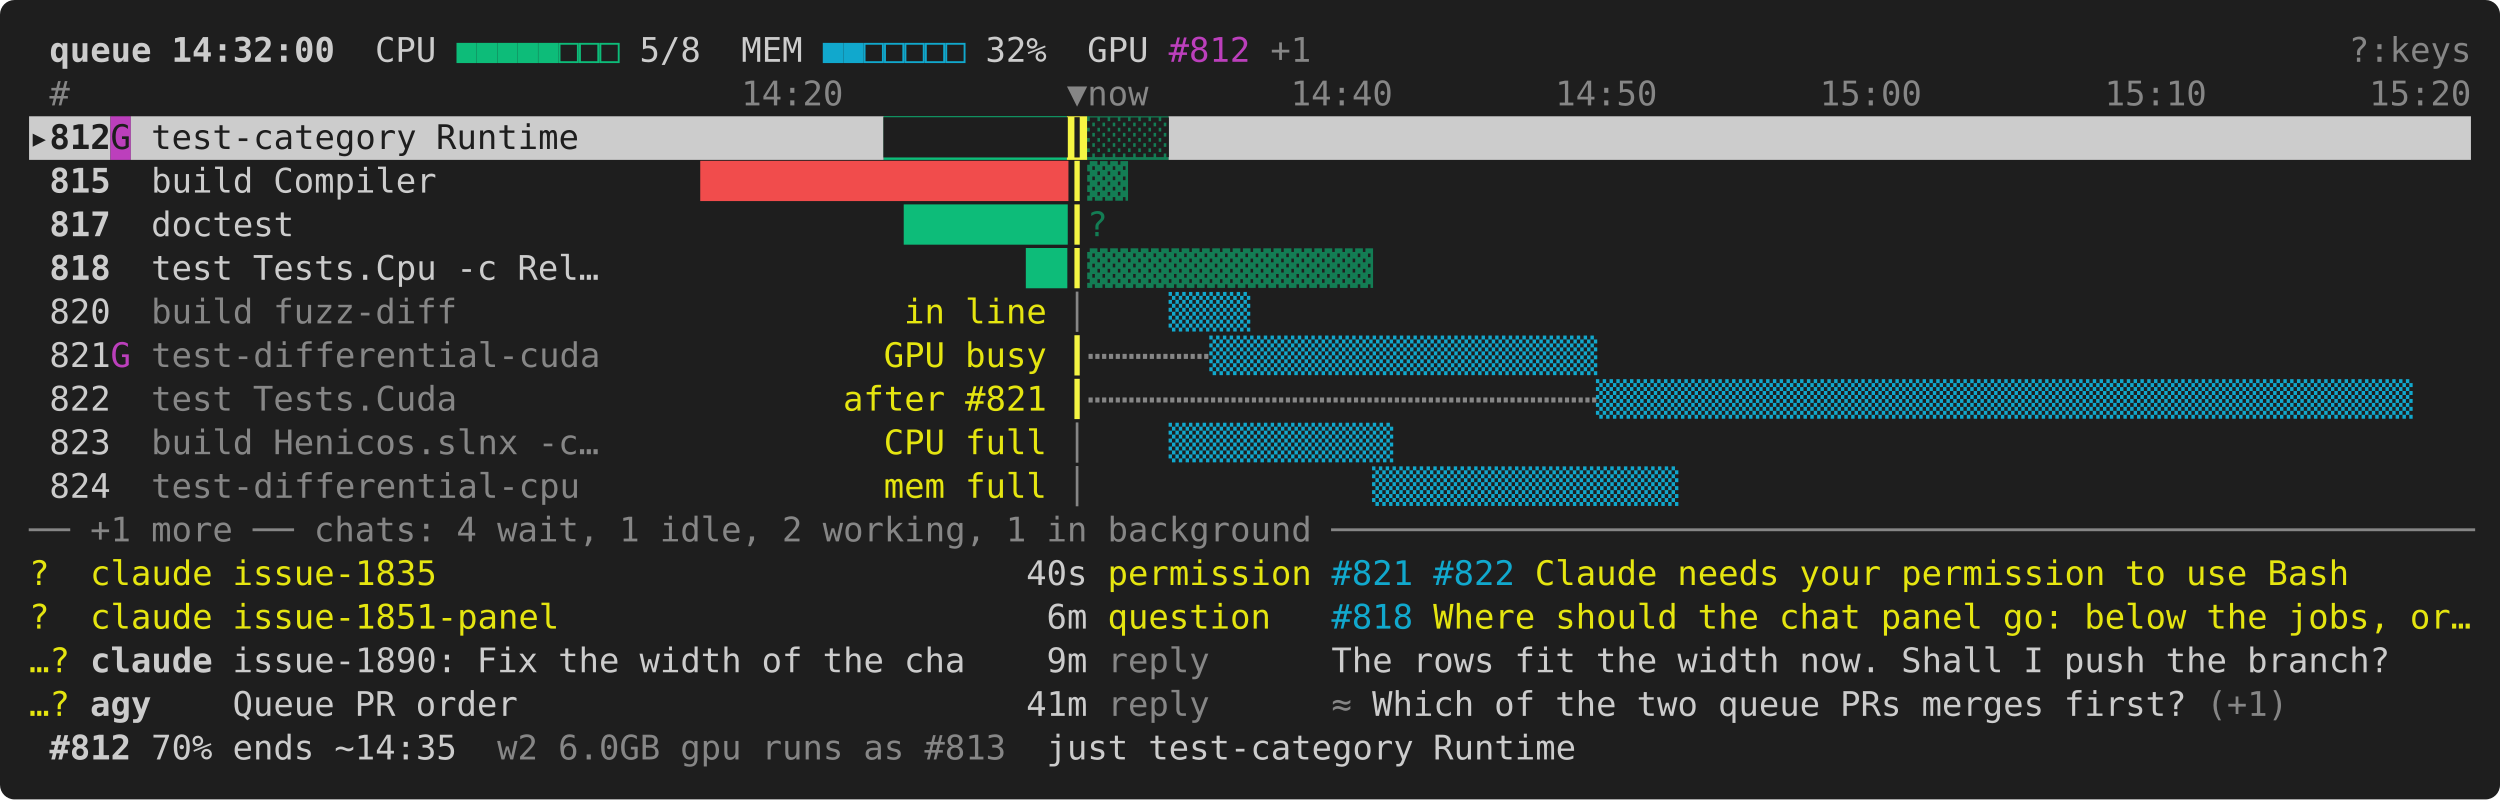
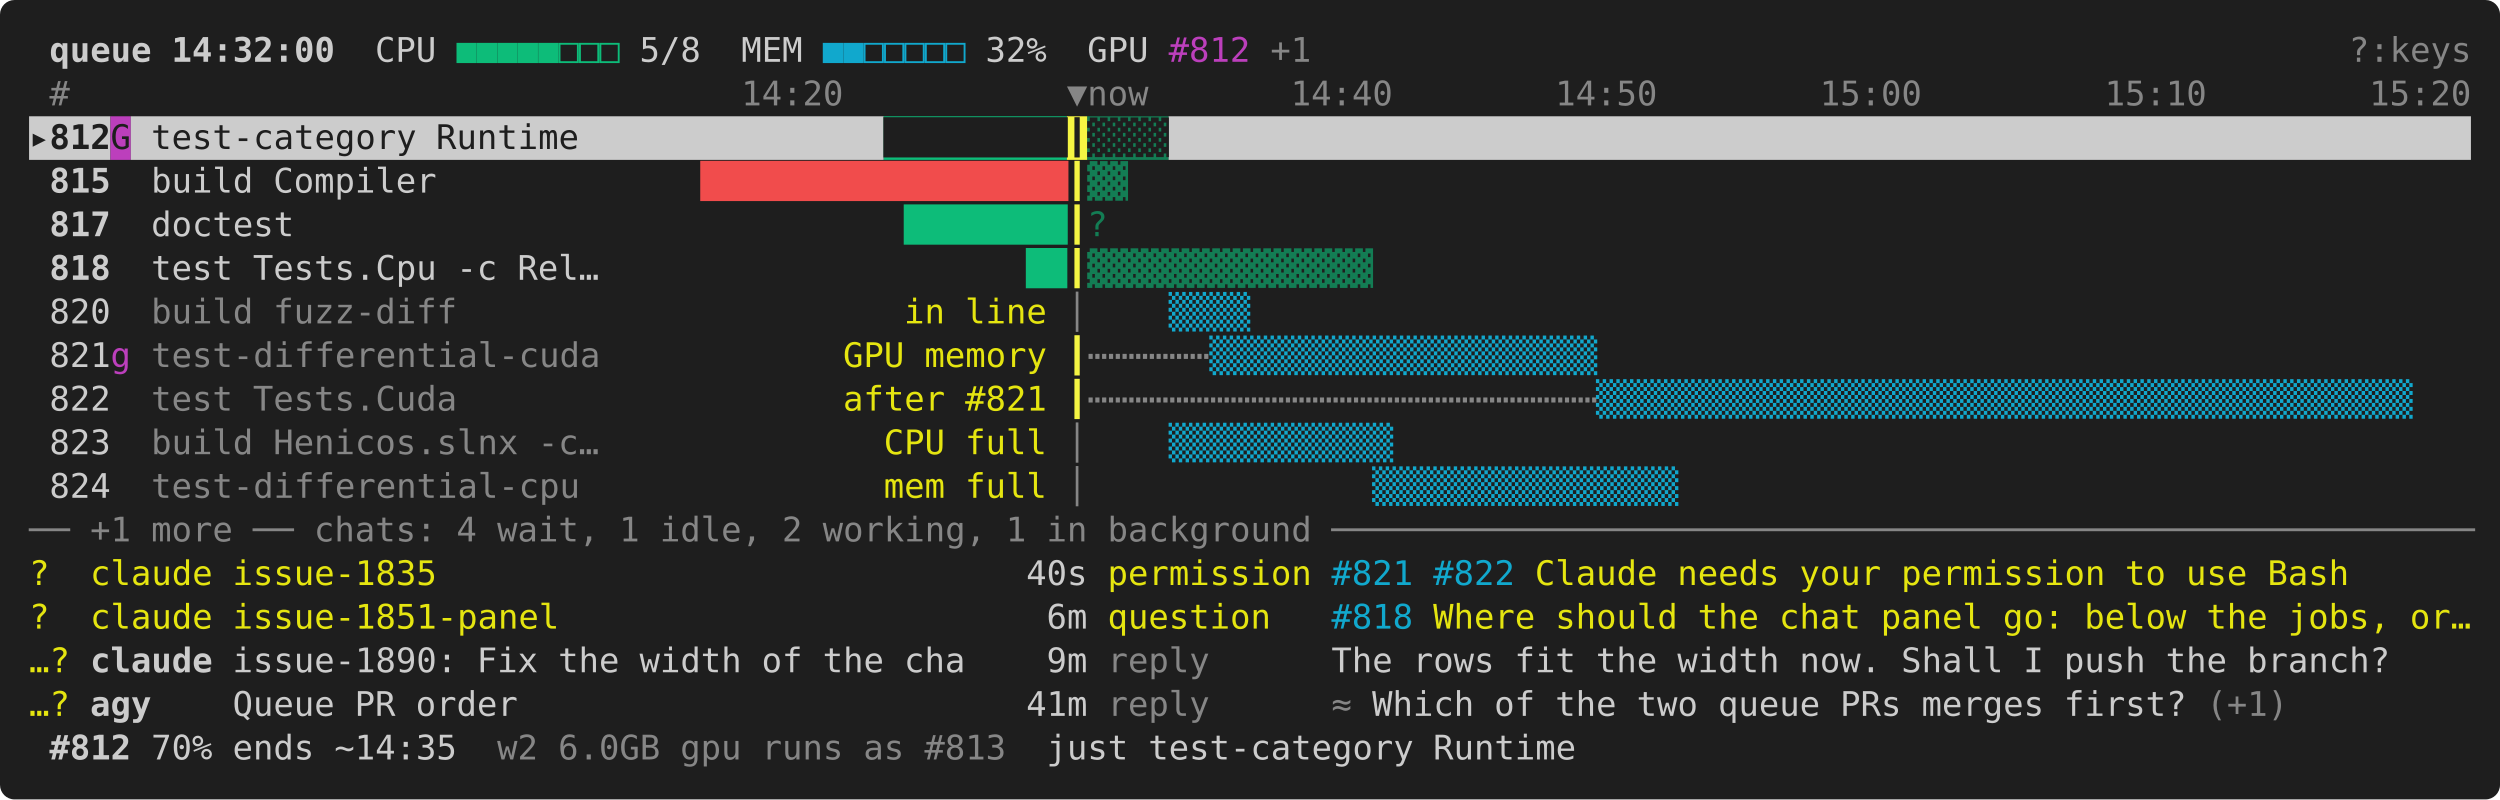
<svg xmlns="http://www.w3.org/2000/svg" width="1032" height="330" viewBox="0 0 1032 330">
  <rect width="100%" height="100%" rx="6" fill="#1e1e1e" />
  <rect x="12" y="48" width="33.6" height="18" fill="#cccccc" />
  <rect x="45.6" y="48" width="8.4" height="18" fill="#bc3fbc" />
  <rect x="54" y="48" width="310.8" height="18" fill="#cccccc" />
  <rect x="364.8" y="48" width="75.6" height="18" fill="#0dbc79" />
  <rect x="440.4" y="48" width="8.4" height="18" fill="#f5f543" />
  <rect x="448.8" y="48" width="33.6" height="18" fill="#0dbc79" fill-opacity="0.6" />
  <rect x="482.4" y="48" width="537.6" height="18" fill="#cccccc" />
  <g font-family="ui-monospace, SFMono-Regular, Menlo, Consolas, 'DejaVu Sans Mono', monospace" font-size="14">
    <text y="25.5">
      <tspan x="20.4" textLength="42" lengthAdjust="spacingAndGlyphs" fill="#cccccc" font-weight="bold">queue</tspan>
      <tspan x="70.8" textLength="67.2" lengthAdjust="spacingAndGlyphs" fill="#cccccc" font-weight="bold">14:32:00</tspan>
      <tspan x="154.8" textLength="25.2" lengthAdjust="spacingAndGlyphs" fill="#cccccc">CPU</tspan>
      <tspan x="188.4" textLength="67.2" lengthAdjust="spacingAndGlyphs" fill="#0dbc79">■■■■■□□□</tspan>
      <tspan x="264" textLength="25.2" lengthAdjust="spacingAndGlyphs" fill="#cccccc">5/8</tspan>
      <tspan x="306" textLength="25.2" lengthAdjust="spacingAndGlyphs" fill="#cccccc">MEM</tspan>
      <tspan x="339.6" textLength="58.8" lengthAdjust="spacingAndGlyphs" fill="#11a8cd">■■□□□□□</tspan>
      <tspan x="406.8" textLength="25.2" lengthAdjust="spacingAndGlyphs" fill="#cccccc">32%</tspan>
      <tspan x="448.8" textLength="25.2" lengthAdjust="spacingAndGlyphs" fill="#cccccc">GPU</tspan>
      <tspan x="482.4" textLength="33.6" lengthAdjust="spacingAndGlyphs" fill="#bc3fbc">#812</tspan>
      <tspan x="524.4" textLength="16.8" lengthAdjust="spacingAndGlyphs" fill="#cccccc" fill-opacity="0.6">+1</tspan>
      <tspan x="969.6" textLength="50.4" lengthAdjust="spacingAndGlyphs" fill="#cccccc" fill-opacity="0.6">?:keys</tspan>
    </text>
    <text y="43.5">
      <tspan x="20.4" textLength="8.4" lengthAdjust="spacingAndGlyphs" fill="#cccccc" fill-opacity="0.6">#</tspan>
      <tspan x="306" textLength="42" lengthAdjust="spacingAndGlyphs" fill="#cccccc" fill-opacity="0.6">14:20</tspan>
      <tspan x="440.4" textLength="33.6" lengthAdjust="spacingAndGlyphs" fill="#cccccc" fill-opacity="0.6">▼now</tspan>
      <tspan x="532.8" textLength="42" lengthAdjust="spacingAndGlyphs" fill="#cccccc" fill-opacity="0.6">14:40</tspan>
      <tspan x="642" textLength="42" lengthAdjust="spacingAndGlyphs" fill="#cccccc" fill-opacity="0.6">14:50</tspan>
      <tspan x="751.2" textLength="42" lengthAdjust="spacingAndGlyphs" fill="#cccccc" fill-opacity="0.6">15:00</tspan>
      <tspan x="868.8" textLength="42" lengthAdjust="spacingAndGlyphs" fill="#cccccc" fill-opacity="0.6">15:10</tspan>
      <tspan x="978" textLength="42" lengthAdjust="spacingAndGlyphs" fill="#cccccc" fill-opacity="0.6">15:20</tspan>
    </text>
    <text y="61.5">
      <tspan x="12" textLength="33.6" lengthAdjust="spacingAndGlyphs" fill="#1e1e1e" font-weight="bold">▸812</tspan>
      <tspan x="45.6" textLength="8.4" lengthAdjust="spacingAndGlyphs" fill="#1e1e1e">G</tspan>
      <tspan x="62.4" textLength="109.2" lengthAdjust="spacingAndGlyphs" fill="#1e1e1e">test-category</tspan>
      <tspan x="180" textLength="58.8" lengthAdjust="spacingAndGlyphs" fill="#1e1e1e">Runtime</tspan>
      <tspan x="364.8" textLength="75.6" lengthAdjust="spacingAndGlyphs" fill="#1e1e1e">█████████</tspan>
      <tspan x="440.4" textLength="8.4" lengthAdjust="spacingAndGlyphs" fill="#1e1e1e" font-weight="bold">┃</tspan>
      <tspan x="448.8" textLength="33.6" lengthAdjust="spacingAndGlyphs" fill="#1e1e1e">▓▓▓▓</tspan>
    </text>
    <text y="79.5">
      <tspan x="20.4" textLength="25.2" lengthAdjust="spacingAndGlyphs" fill="#cccccc" font-weight="bold">815</tspan>
      <tspan x="62.4" textLength="42" lengthAdjust="spacingAndGlyphs" fill="#cccccc">build</tspan>
      <tspan x="112.8" textLength="67.2" lengthAdjust="spacingAndGlyphs" fill="#cccccc">Compiler</tspan>
      <tspan x="289.2" textLength="151.2" lengthAdjust="spacingAndGlyphs" fill="#f14c4c">██████████████████</tspan>
      <tspan x="440.4" textLength="8.4" lengthAdjust="spacingAndGlyphs" fill="#f5f543" font-weight="bold">┃</tspan>
      <tspan x="448.8" textLength="16.8" lengthAdjust="spacingAndGlyphs" fill="#0dbc79" fill-opacity="0.6">▓▓</tspan>
    </text>
    <text y="97.5">
      <tspan x="20.4" textLength="25.2" lengthAdjust="spacingAndGlyphs" fill="#cccccc" font-weight="bold">817</tspan>
      <tspan x="62.4" textLength="58.8" lengthAdjust="spacingAndGlyphs" fill="#cccccc">doctest</tspan>
      <tspan x="373.2" textLength="67.2" lengthAdjust="spacingAndGlyphs" fill="#0dbc79">████████</tspan>
      <tspan x="440.4" textLength="8.4" lengthAdjust="spacingAndGlyphs" fill="#f5f543" font-weight="bold">┃</tspan>
      <tspan x="448.8" textLength="8.4" lengthAdjust="spacingAndGlyphs" fill="#0dbc79" fill-opacity="0.6">?</tspan>
    </text>
    <text y="115.5">
      <tspan x="20.4" textLength="25.2" lengthAdjust="spacingAndGlyphs" fill="#cccccc" font-weight="bold">818</tspan>
      <tspan x="62.4" textLength="33.6" lengthAdjust="spacingAndGlyphs" fill="#cccccc">test</tspan>
      <tspan x="104.4" textLength="75.6" lengthAdjust="spacingAndGlyphs" fill="#cccccc">Tests.Cpu</tspan>
      <tspan x="188.4" textLength="16.8" lengthAdjust="spacingAndGlyphs" fill="#cccccc">-c</tspan>
      <tspan x="213.6" textLength="33.6" lengthAdjust="spacingAndGlyphs" fill="#cccccc">Rel…</tspan>
      <tspan x="423.6" textLength="16.8" lengthAdjust="spacingAndGlyphs" fill="#0dbc79">██</tspan>
      <tspan x="440.4" textLength="8.4" lengthAdjust="spacingAndGlyphs" fill="#f5f543" font-weight="bold">┃</tspan>
      <tspan x="448.8" textLength="117.6" lengthAdjust="spacingAndGlyphs" fill="#0dbc79" fill-opacity="0.6">▓▓▓▓▓▓▓▓▓▓▓▓▓▓</tspan>
    </text>
    <text y="133.5">
      <tspan x="20.4" textLength="25.2" lengthAdjust="spacingAndGlyphs" fill="#cccccc">820</tspan>
      <tspan x="62.4" textLength="42" lengthAdjust="spacingAndGlyphs" fill="#cccccc" fill-opacity="0.6">build</tspan>
      <tspan x="112.8" textLength="75.6" lengthAdjust="spacingAndGlyphs" fill="#cccccc" fill-opacity="0.6">fuzz-diff</tspan>
      <tspan x="373.2" textLength="16.8" lengthAdjust="spacingAndGlyphs" fill="#e5e510">in</tspan>
      <tspan x="398.4" textLength="33.6" lengthAdjust="spacingAndGlyphs" fill="#e5e510">line</tspan>
      <tspan x="440.4" textLength="8.4" lengthAdjust="spacingAndGlyphs" fill="#cccccc" fill-opacity="0.6">│</tspan>
      <tspan x="482.4" textLength="33.6" lengthAdjust="spacingAndGlyphs" fill="#11a8cd">▒▒▒▒</tspan>
    </text>
    <text y="151.5">
      <tspan x="20.4" textLength="25.2" lengthAdjust="spacingAndGlyphs" fill="#cccccc">821</tspan>
-       <tspan x="45.6" textLength="8.4" lengthAdjust="spacingAndGlyphs" fill="#bc3fbc">G</tspan>
+       <tspan x="45.6" textLength="8.4" lengthAdjust="spacingAndGlyphs" fill="#bc3fbc">g</tspan>
      <tspan x="62.4" textLength="184.8" lengthAdjust="spacingAndGlyphs" fill="#cccccc" fill-opacity="0.6">test-differential-cuda</tspan>
-       <tspan x="364.8" textLength="25.2" lengthAdjust="spacingAndGlyphs" fill="#e5e510">GPU</tspan>
-       <tspan x="398.4" textLength="33.6" lengthAdjust="spacingAndGlyphs" fill="#e5e510">busy</tspan>
+       <tspan x="348" textLength="25.2" lengthAdjust="spacingAndGlyphs" fill="#e5e510">GPU</tspan>
+       <tspan x="381.6" textLength="50.4" lengthAdjust="spacingAndGlyphs" fill="#e5e510">memory</tspan>
      <tspan x="440.4" textLength="8.4" lengthAdjust="spacingAndGlyphs" fill="#f5f543" font-weight="bold">┃</tspan>
      <tspan x="448.8" textLength="50.4" lengthAdjust="spacingAndGlyphs" fill="#cccccc" fill-opacity="0.6">⋯⋯⋯⋯⋯⋯</tspan>
      <tspan x="499.2" textLength="159.6" lengthAdjust="spacingAndGlyphs" fill="#11a8cd">▒▒▒▒▒▒▒▒▒▒▒▒▒▒▒▒▒▒▒</tspan>
    </text>
    <text y="169.5">
      <tspan x="20.4" textLength="25.2" lengthAdjust="spacingAndGlyphs" fill="#cccccc">822</tspan>
      <tspan x="62.4" textLength="33.6" lengthAdjust="spacingAndGlyphs" fill="#cccccc" fill-opacity="0.6">test</tspan>
      <tspan x="104.4" textLength="84" lengthAdjust="spacingAndGlyphs" fill="#cccccc" fill-opacity="0.6">Tests.Cuda</tspan>
      <tspan x="348" textLength="42" lengthAdjust="spacingAndGlyphs" fill="#e5e510">after</tspan>
      <tspan x="398.4" textLength="33.6" lengthAdjust="spacingAndGlyphs" fill="#e5e510">#821</tspan>
      <tspan x="440.4" textLength="8.4" lengthAdjust="spacingAndGlyphs" fill="#f5f543" font-weight="bold">┃</tspan>
      <tspan x="448.8" textLength="210" lengthAdjust="spacingAndGlyphs" fill="#cccccc" fill-opacity="0.6">⋯⋯⋯⋯⋯⋯⋯⋯⋯⋯⋯⋯⋯⋯⋯⋯⋯⋯⋯⋯⋯⋯⋯⋯⋯</tspan>
      <tspan x="658.8" textLength="336" lengthAdjust="spacingAndGlyphs" fill="#11a8cd">▒▒▒▒▒▒▒▒▒▒▒▒▒▒▒▒▒▒▒▒▒▒▒▒▒▒▒▒▒▒▒▒▒▒▒▒▒▒▒▒</tspan>
    </text>
    <text y="187.5">
      <tspan x="20.4" textLength="25.2" lengthAdjust="spacingAndGlyphs" fill="#cccccc">823</tspan>
      <tspan x="62.4" textLength="42" lengthAdjust="spacingAndGlyphs" fill="#cccccc" fill-opacity="0.6">build</tspan>
      <tspan x="112.8" textLength="100.8" lengthAdjust="spacingAndGlyphs" fill="#cccccc" fill-opacity="0.6">Henicos.slnx</tspan>
      <tspan x="222" textLength="25.2" lengthAdjust="spacingAndGlyphs" fill="#cccccc" fill-opacity="0.6">-c…</tspan>
      <tspan x="364.8" textLength="25.2" lengthAdjust="spacingAndGlyphs" fill="#e5e510">CPU</tspan>
      <tspan x="398.4" textLength="33.6" lengthAdjust="spacingAndGlyphs" fill="#e5e510">full</tspan>
      <tspan x="440.4" textLength="8.4" lengthAdjust="spacingAndGlyphs" fill="#cccccc" fill-opacity="0.6">│</tspan>
      <tspan x="482.4" textLength="92.4" lengthAdjust="spacingAndGlyphs" fill="#11a8cd">▒▒▒▒▒▒▒▒▒▒▒</tspan>
    </text>
    <text y="205.5">
      <tspan x="20.4" textLength="25.2" lengthAdjust="spacingAndGlyphs" fill="#cccccc">824</tspan>
      <tspan x="62.4" textLength="176.4" lengthAdjust="spacingAndGlyphs" fill="#cccccc" fill-opacity="0.6">test-differential-cpu</tspan>
      <tspan x="364.8" textLength="25.2" lengthAdjust="spacingAndGlyphs" fill="#e5e510">mem</tspan>
      <tspan x="398.4" textLength="33.6" lengthAdjust="spacingAndGlyphs" fill="#e5e510">full</tspan>
      <tspan x="440.4" textLength="8.4" lengthAdjust="spacingAndGlyphs" fill="#cccccc" fill-opacity="0.6">│</tspan>
      <tspan x="566.4" textLength="126" lengthAdjust="spacingAndGlyphs" fill="#11a8cd">▒▒▒▒▒▒▒▒▒▒▒▒▒▒▒</tspan>
    </text>
    <text y="223.5">
      <tspan x="12" textLength="16.8" lengthAdjust="spacingAndGlyphs" fill="#cccccc" fill-opacity="0.6">──</tspan>
      <tspan x="37.2" textLength="16.8" lengthAdjust="spacingAndGlyphs" fill="#cccccc" fill-opacity="0.6">+1</tspan>
      <tspan x="62.4" textLength="33.6" lengthAdjust="spacingAndGlyphs" fill="#cccccc" fill-opacity="0.6">more</tspan>
      <tspan x="104.4" textLength="16.8" lengthAdjust="spacingAndGlyphs" fill="#cccccc" fill-opacity="0.6">──</tspan>
      <tspan x="129.6" textLength="50.4" lengthAdjust="spacingAndGlyphs" fill="#cccccc" fill-opacity="0.6">chats:</tspan>
      <tspan x="188.4" textLength="8.4" lengthAdjust="spacingAndGlyphs" fill="#cccccc" fill-opacity="0.6">4</tspan>
      <tspan x="205.2" textLength="42" lengthAdjust="spacingAndGlyphs" fill="#cccccc" fill-opacity="0.6">wait,</tspan>
      <tspan x="255.6" textLength="8.4" lengthAdjust="spacingAndGlyphs" fill="#cccccc" fill-opacity="0.6">1</tspan>
      <tspan x="272.4" textLength="42" lengthAdjust="spacingAndGlyphs" fill="#cccccc" fill-opacity="0.6">idle,</tspan>
      <tspan x="322.8" textLength="8.4" lengthAdjust="spacingAndGlyphs" fill="#cccccc" fill-opacity="0.6">2</tspan>
      <tspan x="339.6" textLength="67.2" lengthAdjust="spacingAndGlyphs" fill="#cccccc" fill-opacity="0.6">working,</tspan>
      <tspan x="415.2" textLength="8.4" lengthAdjust="spacingAndGlyphs" fill="#cccccc" fill-opacity="0.6">1</tspan>
      <tspan x="432" textLength="16.8" lengthAdjust="spacingAndGlyphs" fill="#cccccc" fill-opacity="0.6">in</tspan>
      <tspan x="457.2" textLength="84" lengthAdjust="spacingAndGlyphs" fill="#cccccc" fill-opacity="0.6">background</tspan>
      <tspan x="549.6" textLength="470.4" lengthAdjust="spacingAndGlyphs" fill="#cccccc" fill-opacity="0.6">────────────────────────────────────────────────────────</tspan>
    </text>
    <text y="241.5">
      <tspan x="12" textLength="8.4" lengthAdjust="spacingAndGlyphs" fill="#e5e510">?</tspan>
      <tspan x="37.2" textLength="50.4" lengthAdjust="spacingAndGlyphs" fill="#e5e510">claude</tspan>
      <tspan x="96" textLength="84" lengthAdjust="spacingAndGlyphs" fill="#e5e510">issue-1835</tspan>
      <tspan x="423.6" textLength="25.2" lengthAdjust="spacingAndGlyphs" fill="#cccccc">40s</tspan>
      <tspan x="457.2" textLength="84" lengthAdjust="spacingAndGlyphs" fill="#e5e510">permission</tspan>
      <tspan x="549.6" textLength="33.6" lengthAdjust="spacingAndGlyphs" fill="#11a8cd">#821</tspan>
      <tspan x="591.6" textLength="33.6" lengthAdjust="spacingAndGlyphs" fill="#11a8cd">#822</tspan>
      <tspan x="633.6" textLength="50.4" lengthAdjust="spacingAndGlyphs" fill="#e5e510">Claude</tspan>
      <tspan x="692.4" textLength="42" lengthAdjust="spacingAndGlyphs" fill="#e5e510">needs</tspan>
      <tspan x="742.8" textLength="33.6" lengthAdjust="spacingAndGlyphs" fill="#e5e510">your</tspan>
      <tspan x="784.8" textLength="84" lengthAdjust="spacingAndGlyphs" fill="#e5e510">permission</tspan>
      <tspan x="877.2" textLength="16.8" lengthAdjust="spacingAndGlyphs" fill="#e5e510">to</tspan>
      <tspan x="902.4" textLength="25.2" lengthAdjust="spacingAndGlyphs" fill="#e5e510">use</tspan>
      <tspan x="936" textLength="33.6" lengthAdjust="spacingAndGlyphs" fill="#e5e510">Bash</tspan>
    </text>
    <text y="259.5">
      <tspan x="12" textLength="8.4" lengthAdjust="spacingAndGlyphs" fill="#e5e510">?</tspan>
      <tspan x="37.2" textLength="50.4" lengthAdjust="spacingAndGlyphs" fill="#e5e510">claude</tspan>
      <tspan x="96" textLength="134.4" lengthAdjust="spacingAndGlyphs" fill="#e5e510">issue-1851-panel</tspan>
      <tspan x="432" textLength="16.8" lengthAdjust="spacingAndGlyphs" fill="#cccccc">6m</tspan>
      <tspan x="457.2" textLength="67.2" lengthAdjust="spacingAndGlyphs" fill="#e5e510">question</tspan>
      <tspan x="549.6" textLength="33.6" lengthAdjust="spacingAndGlyphs" fill="#11a8cd">#818</tspan>
      <tspan x="591.6" textLength="42" lengthAdjust="spacingAndGlyphs" fill="#e5e510">Where</tspan>
      <tspan x="642" textLength="50.4" lengthAdjust="spacingAndGlyphs" fill="#e5e510">should</tspan>
      <tspan x="700.8" textLength="25.2" lengthAdjust="spacingAndGlyphs" fill="#e5e510">the</tspan>
      <tspan x="734.4" textLength="33.6" lengthAdjust="spacingAndGlyphs" fill="#e5e510">chat</tspan>
      <tspan x="776.4" textLength="42" lengthAdjust="spacingAndGlyphs" fill="#e5e510">panel</tspan>
      <tspan x="826.8" textLength="25.2" lengthAdjust="spacingAndGlyphs" fill="#e5e510">go:</tspan>
      <tspan x="860.4" textLength="42" lengthAdjust="spacingAndGlyphs" fill="#e5e510">below</tspan>
      <tspan x="910.8" textLength="25.2" lengthAdjust="spacingAndGlyphs" fill="#e5e510">the</tspan>
      <tspan x="944.4" textLength="42" lengthAdjust="spacingAndGlyphs" fill="#e5e510">jobs,</tspan>
      <tspan x="994.8" textLength="25.2" lengthAdjust="spacingAndGlyphs" fill="#e5e510">or…</tspan>
    </text>
    <text y="277.5">
      <tspan x="12" textLength="16.8" lengthAdjust="spacingAndGlyphs" fill="#e5e510">…?</tspan>
      <tspan x="37.2" textLength="50.4" lengthAdjust="spacingAndGlyphs" fill="#cccccc" font-weight="bold">claude</tspan>
      <tspan x="96" textLength="92.4" lengthAdjust="spacingAndGlyphs" fill="#cccccc">issue-1890:</tspan>
      <tspan x="196.8" textLength="25.2" lengthAdjust="spacingAndGlyphs" fill="#cccccc">Fix</tspan>
      <tspan x="230.4" textLength="25.2" lengthAdjust="spacingAndGlyphs" fill="#cccccc">the</tspan>
      <tspan x="264" textLength="42" lengthAdjust="spacingAndGlyphs" fill="#cccccc">width</tspan>
      <tspan x="314.4" textLength="16.8" lengthAdjust="spacingAndGlyphs" fill="#cccccc">of</tspan>
      <tspan x="339.6" textLength="25.2" lengthAdjust="spacingAndGlyphs" fill="#cccccc">the</tspan>
      <tspan x="373.2" textLength="25.2" lengthAdjust="spacingAndGlyphs" fill="#cccccc">cha</tspan>
      <tspan x="432" textLength="16.8" lengthAdjust="spacingAndGlyphs" fill="#cccccc">9m</tspan>
      <tspan x="457.2" textLength="42" lengthAdjust="spacingAndGlyphs" fill="#cccccc" fill-opacity="0.6">reply</tspan>
      <tspan x="549.6" textLength="25.2" lengthAdjust="spacingAndGlyphs" fill="#cccccc">The</tspan>
      <tspan x="583.2" textLength="33.6" lengthAdjust="spacingAndGlyphs" fill="#cccccc">rows</tspan>
      <tspan x="625.2" textLength="25.2" lengthAdjust="spacingAndGlyphs" fill="#cccccc">fit</tspan>
      <tspan x="658.8" textLength="25.2" lengthAdjust="spacingAndGlyphs" fill="#cccccc">the</tspan>
      <tspan x="692.4" textLength="42" lengthAdjust="spacingAndGlyphs" fill="#cccccc">width</tspan>
      <tspan x="742.8" textLength="33.6" lengthAdjust="spacingAndGlyphs" fill="#cccccc">now.</tspan>
      <tspan x="784.8" textLength="42" lengthAdjust="spacingAndGlyphs" fill="#cccccc">Shall</tspan>
      <tspan x="835.2" textLength="8.4" lengthAdjust="spacingAndGlyphs" fill="#cccccc">I</tspan>
      <tspan x="852" textLength="33.6" lengthAdjust="spacingAndGlyphs" fill="#cccccc">push</tspan>
      <tspan x="894" textLength="25.2" lengthAdjust="spacingAndGlyphs" fill="#cccccc">the</tspan>
      <tspan x="927.6" textLength="58.8" lengthAdjust="spacingAndGlyphs" fill="#cccccc">branch?</tspan>
    </text>
    <text y="295.5">
      <tspan x="12" textLength="16.8" lengthAdjust="spacingAndGlyphs" fill="#e5e510">…?</tspan>
      <tspan x="37.2" textLength="25.2" lengthAdjust="spacingAndGlyphs" fill="#cccccc" font-weight="bold">agy</tspan>
      <tspan x="96" textLength="42" lengthAdjust="spacingAndGlyphs" fill="#cccccc">Queue</tspan>
      <tspan x="146.4" textLength="16.8" lengthAdjust="spacingAndGlyphs" fill="#cccccc">PR</tspan>
      <tspan x="171.6" textLength="42" lengthAdjust="spacingAndGlyphs" fill="#cccccc">order</tspan>
      <tspan x="423.6" textLength="25.2" lengthAdjust="spacingAndGlyphs" fill="#cccccc">41m</tspan>
      <tspan x="457.2" textLength="42" lengthAdjust="spacingAndGlyphs" fill="#cccccc" fill-opacity="0.6">reply</tspan>
      <tspan x="549.6" textLength="8.4" lengthAdjust="spacingAndGlyphs" fill="#cccccc" fill-opacity="0.6">≈</tspan>
      <tspan x="566.4" textLength="42" lengthAdjust="spacingAndGlyphs" fill="#cccccc">Which</tspan>
      <tspan x="616.8" textLength="16.8" lengthAdjust="spacingAndGlyphs" fill="#cccccc">of</tspan>
      <tspan x="642" textLength="25.2" lengthAdjust="spacingAndGlyphs" fill="#cccccc">the</tspan>
      <tspan x="675.6" textLength="25.2" lengthAdjust="spacingAndGlyphs" fill="#cccccc">two</tspan>
      <tspan x="709.2" textLength="42" lengthAdjust="spacingAndGlyphs" fill="#cccccc">queue</tspan>
      <tspan x="759.6" textLength="25.2" lengthAdjust="spacingAndGlyphs" fill="#cccccc">PRs</tspan>
      <tspan x="793.2" textLength="50.4" lengthAdjust="spacingAndGlyphs" fill="#cccccc">merges</tspan>
      <tspan x="852" textLength="50.4" lengthAdjust="spacingAndGlyphs" fill="#cccccc">first?</tspan>
      <tspan x="910.8" textLength="33.6" lengthAdjust="spacingAndGlyphs" fill="#cccccc" fill-opacity="0.6">(+1)</tspan>
    </text>
    <text y="313.5">
      <tspan x="20.4" textLength="33.6" lengthAdjust="spacingAndGlyphs" fill="#cccccc" font-weight="bold">#812</tspan>
      <tspan x="62.4" textLength="25.2" lengthAdjust="spacingAndGlyphs" fill="#cccccc">70%</tspan>
      <tspan x="96" textLength="33.6" lengthAdjust="spacingAndGlyphs" fill="#cccccc">ends</tspan>
      <tspan x="138" textLength="50.4" lengthAdjust="spacingAndGlyphs" fill="#cccccc">~14:35</tspan>
      <tspan x="205.2" textLength="16.8" lengthAdjust="spacingAndGlyphs" fill="#cccccc" fill-opacity="0.6">w2</tspan>
      <tspan x="230.4" textLength="42" lengthAdjust="spacingAndGlyphs" fill="#cccccc" fill-opacity="0.6">6.0GB</tspan>
      <tspan x="280.8" textLength="25.2" lengthAdjust="spacingAndGlyphs" fill="#cccccc" fill-opacity="0.6">gpu</tspan>
      <tspan x="314.4" textLength="33.6" lengthAdjust="spacingAndGlyphs" fill="#cccccc" fill-opacity="0.6">runs</tspan>
      <tspan x="356.4" textLength="16.8" lengthAdjust="spacingAndGlyphs" fill="#cccccc" fill-opacity="0.6">as</tspan>
      <tspan x="381.6" textLength="33.6" lengthAdjust="spacingAndGlyphs" fill="#cccccc" fill-opacity="0.6">#813</tspan>
      <tspan x="432" textLength="33.6" lengthAdjust="spacingAndGlyphs" fill="#cccccc">just</tspan>
      <tspan x="474" textLength="109.2" lengthAdjust="spacingAndGlyphs" fill="#cccccc">test-category</tspan>
      <tspan x="591.6" textLength="58.8" lengthAdjust="spacingAndGlyphs" fill="#cccccc">Runtime</tspan>
    </text>
  </g>
</svg>
